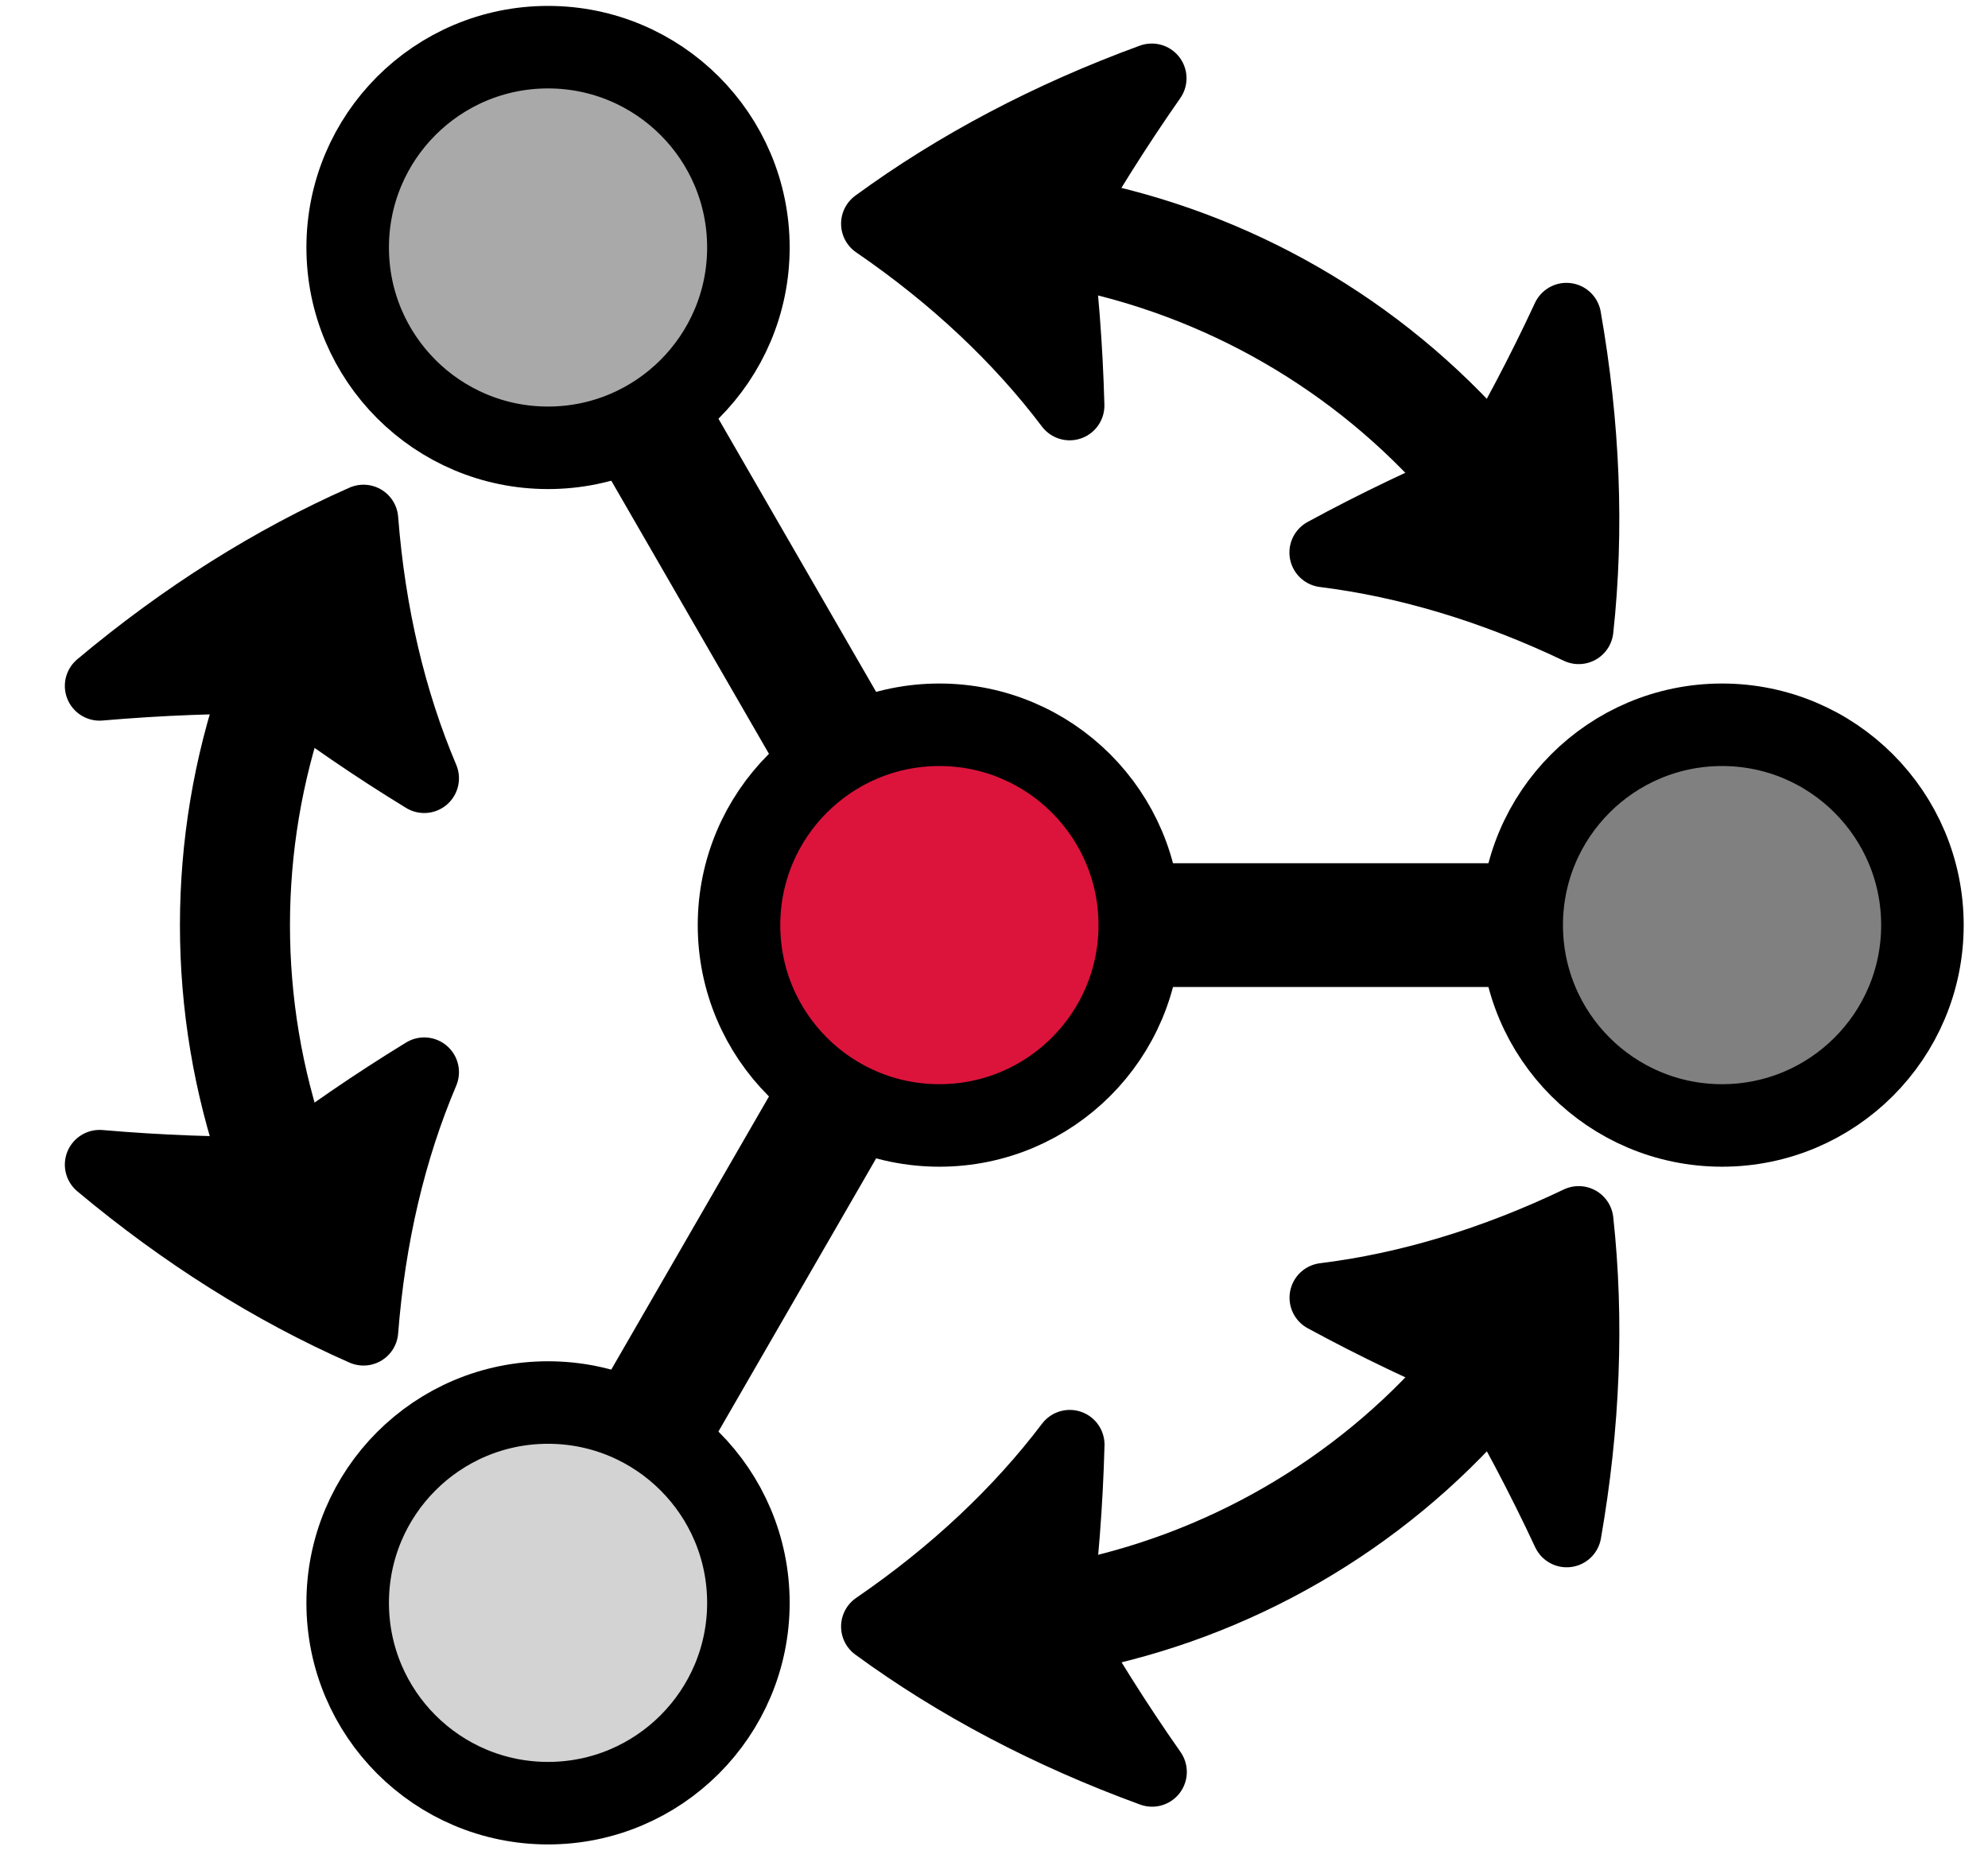
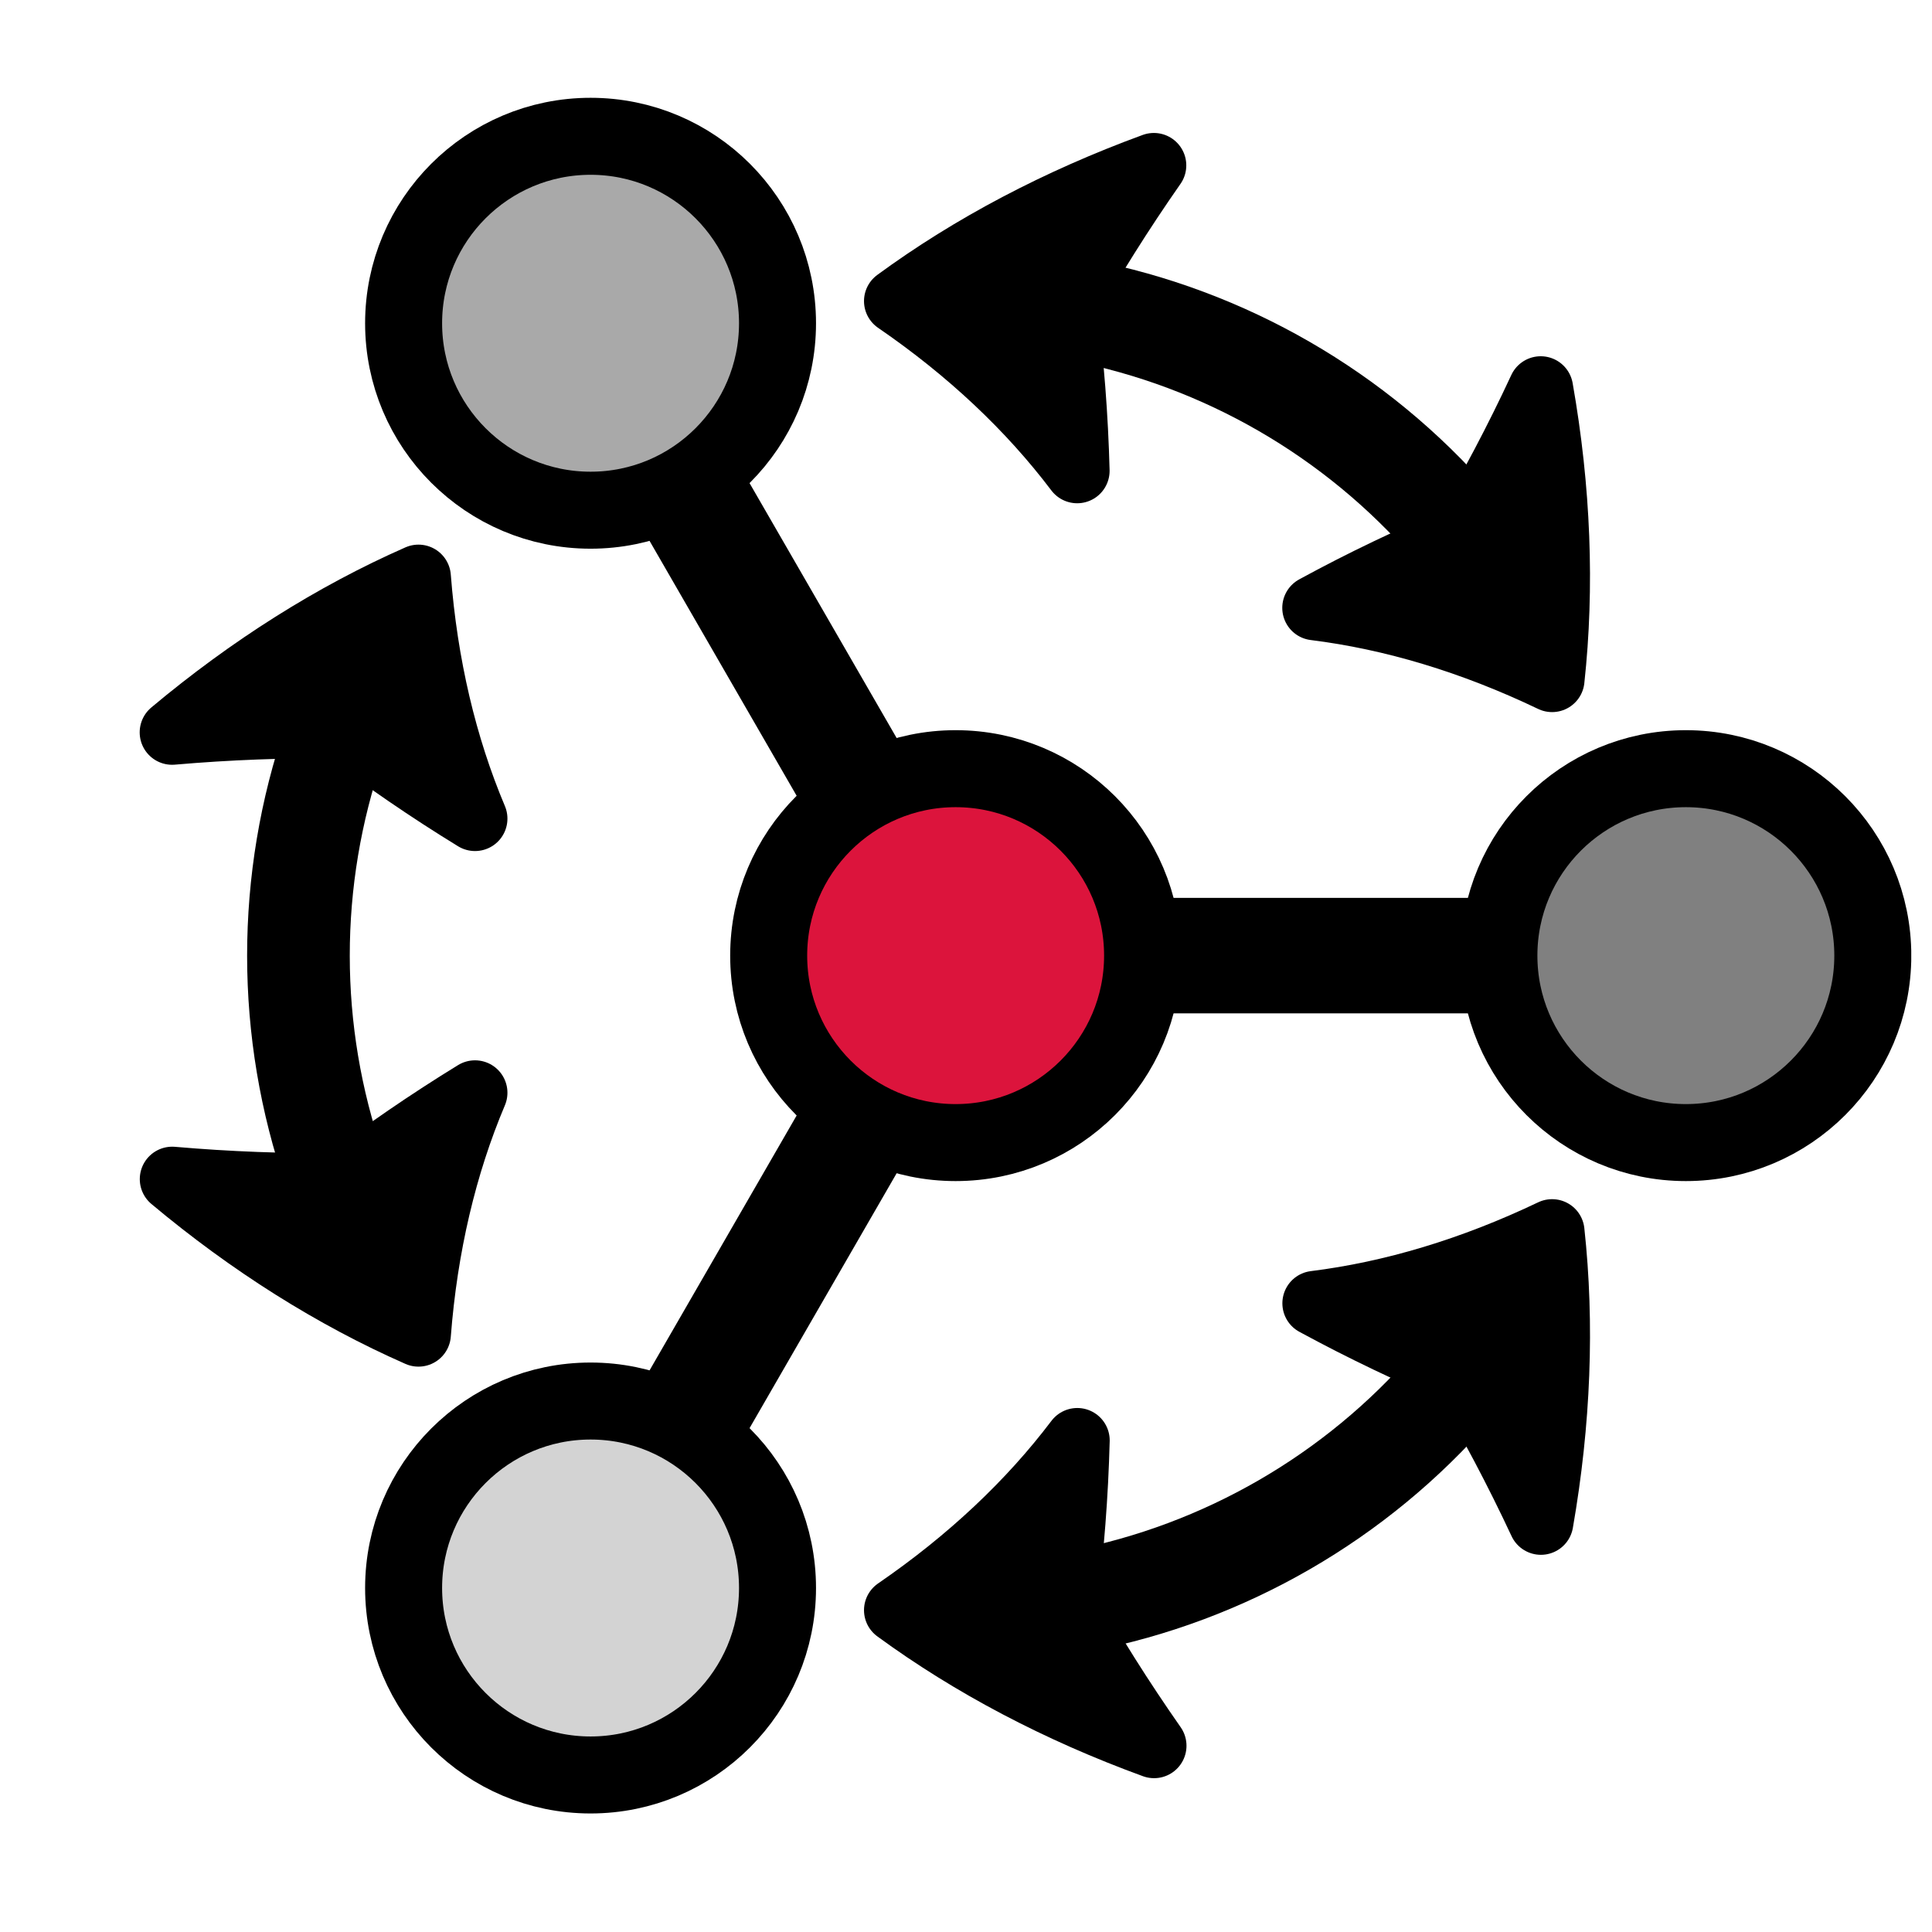
- <svg xmlns="http://www.w3.org/2000/svg" width="71.119" height="66.6" viewBox="0 0 71.119 66.6">
+ <svg xmlns="http://www.w3.org/2000/svg" width="74.195pt" height="74.195pt" viewBox="0 0 74.195 74.195">
  <defs>
    <clipPath id="clip-0">
-       <path clip-rule="nonzero" d="M 0 0.211 L 70.25 0.211 L 70.25 65.996 L 0 65.996 Z M 0 0.211 " />
+       <path clip-rule="nonzero" d="M 0 0 L 73.398 0 L 73.398 73.398 L 0 73.398 Z M 0 0 " />
    </clipPath>
    <clipPath id="clip-1">
-       <path clip-rule="nonzero" d="M 0 0.211 L 70.25 0.211 L 70.25 65.996 L 0 65.996 Z M 0 0.211 " />
+       <path clip-rule="nonzero" d="M 0 0 L 73.398 0 L 73.398 73.398 L 0 73.398 Z M 0 0 " />
    </clipPath>
    <clipPath id="clip-2">
-       <path clip-rule="nonzero" d="M 12 0.211 L 70.25 0.211 L 70.25 65.996 L 12 65.996 Z M 12 0.211 " />
+       <path clip-rule="nonzero" d="M 15 0 L 73.398 0 L 73.398 73.398 L 15 73.398 Z M 15 0 " />
    </clipPath>
    <clipPath id="clip-3">
-       <path clip-rule="nonzero" d="M 0 0.211 L 69 0.211 L 69 58 L 0 58 Z M 0 0.211 " />
+       <path clip-rule="nonzero" d="M 0 11 L 72 11 L 72 73.398 L 0 73.398 Z M 0 11 " />
    </clipPath>
    <clipPath id="clip-4">
-       <path clip-rule="nonzero" d="M 0 8 L 69 8 L 69 65.996 L 0 65.996 Z M 0 8 " />
+       <path clip-rule="nonzero" d="M 0 0 L 73.398 0 L 73.398 73.398 L 0 73.398 Z M 0 0 " />
    </clipPath>
    <clipPath id="clip-5">
-       <path clip-rule="nonzero" d="M 0 0.211 L 70.25 0.211 L 70.25 65.996 L 0 65.996 Z M 0 0.211 " />
+       <path clip-rule="nonzero" d="M 0 0 L 69 0 L 69 73.398 L 0 73.398 Z M 0 0 " />
    </clipPath>
    <clipPath id="clip-6">
-       <path clip-rule="nonzero" d="M 0 0.211 L 66 0.211 L 66 65.996 L 0 65.996 Z M 0 0.211 " />
-     </clipPath>
-     <clipPath id="clip-7">
-       <path clip-rule="nonzero" d="M 0 0.211 L 70.25 0.211 L 70.25 65.996 L 0 65.996 Z M 0 0.211 " />
+       <path clip-rule="nonzero" d="M 0 0 L 73.398 0 L 73.398 73.398 L 0 73.398 Z M 0 0 " />
    </clipPath>
  </defs>
-   <path fill="none" stroke-width="4.483" stroke-linecap="butt" stroke-linejoin="miter" stroke="rgb(0%, 0%, 0%)" stroke-opacity="1" stroke-miterlimit="10" d="M 5.668 0.001 L 22.677 0.001 " transform="matrix(0.987764, 0, 0, -0.987764, 33.60471, 33.10245)" />
+   <path fill="none" stroke-width="4.483" stroke-linecap="butt" stroke-linejoin="miter" stroke="rgb(0%, 0%, 0%)" stroke-opacity="1" stroke-miterlimit="10" d="M 5.67 -0 L 22.676 -0 " transform="matrix(0.989267, 0, 0, -0.989267, 36.69982, 36.69883)" />
  <g clip-path="url(#clip-0)">
-     <path fill="none" stroke-width="4.483" stroke-linecap="butt" stroke-linejoin="miter" stroke="rgb(0%, 0%, 0%)" stroke-opacity="1" stroke-miterlimit="10" d="M -2.835 4.909 L -11.337 19.64 " transform="matrix(0.987764, 0, 0, -0.987764, 33.60471, 33.10245)" />
-     <path fill="none" stroke-width="4.483" stroke-linecap="butt" stroke-linejoin="miter" stroke="rgb(0%, 0%, 0%)" stroke-opacity="1" stroke-miterlimit="10" d="M -2.835 -4.911 L -11.337 -19.638 " transform="matrix(0.987764, 0, 0, -0.987764, 33.60471, 33.10245)" />
+     <path fill="none" stroke-width="4.483" stroke-linecap="butt" stroke-linejoin="miter" stroke="rgb(0%, 0%, 0%)" stroke-opacity="1" stroke-miterlimit="10" d="M -2.836 4.908 L -11.337 19.64 " transform="matrix(0.989267, 0, 0, -0.989267, 36.69982, 36.69883)" />
+     <path fill="none" stroke-width="4.483" stroke-linecap="butt" stroke-linejoin="miter" stroke="rgb(0%, 0%, 0%)" stroke-opacity="1" stroke-miterlimit="10" d="M -2.836 -4.909 L -11.337 -19.641 " transform="matrix(0.989267, 0, 0, -0.989267, 36.69982, 36.69883)" />
  </g>
-   <path fill-rule="nonzero" fill="rgb(86.4%, 7.999%, 23.499%)" fill-opacity="1" d="M 40.773 33.102 C 40.773 29.145 37.562 25.934 33.605 25.934 C 29.645 25.934 26.438 29.145 26.438 33.102 C 26.438 37.062 29.645 40.27 33.605 40.27 C 37.562 40.27 40.773 37.062 40.773 33.102 Z M 40.773 33.102 " />
+   <path fill-rule="nonzero" fill="rgb(86.4%, 7.999%, 23.499%)" fill-opacity="1" d="M 43.879 36.699 C 43.879 32.734 40.664 29.52 36.699 29.52 C 32.734 29.52 29.52 32.734 29.52 36.699 C 29.52 40.664 32.734 43.879 36.699 43.879 C 40.664 43.879 43.879 40.664 43.879 36.699 Z M 43.879 36.699 " />
  <g clip-path="url(#clip-1)">
-     <path fill="none" stroke-width="2.989" stroke-linecap="butt" stroke-linejoin="miter" stroke="rgb(0%, 0%, 0%)" stroke-opacity="1" stroke-miterlimit="10" d="M 7.258 0.001 C 7.258 4.007 4.007 7.258 0.001 7.258 C -4.009 7.258 -7.256 4.007 -7.256 0.001 C -7.256 -4.009 -4.009 -7.256 0.001 -7.256 C 4.007 -7.256 7.258 -4.009 7.258 0.001 Z M 7.258 0.001 " transform="matrix(0.987764, 0, 0, -0.987764, 33.60471, 33.10245)" />
+     <path fill="none" stroke-width="2.989" stroke-linecap="butt" stroke-linejoin="miter" stroke="rgb(0%, 0%, 0%)" stroke-opacity="1" stroke-miterlimit="10" d="M 7.257 -0 C 7.257 4.007 4.007 7.257 -0.001 7.257 C -4.008 7.257 -7.258 4.007 -7.258 -0 C -7.258 -4.008 -4.008 -7.258 -0.001 -7.258 C 4.007 -7.258 7.257 -4.008 7.257 -0 Z M 7.257 -0 " transform="matrix(0.989267, 0, 0, -0.989267, 36.69982, 36.69883)" />
  </g>
-   <path fill-rule="nonzero" fill="rgb(50%, 50%, 50%)" fill-opacity="1" d="M 68.773 33.102 C 68.773 29.145 65.562 25.934 61.605 25.934 C 57.645 25.934 54.438 29.145 54.438 33.102 C 54.438 37.062 57.645 40.27 61.605 40.27 C 65.562 40.27 68.773 37.062 68.773 33.102 Z M 68.773 33.102 " />
+   <path fill-rule="nonzero" fill="rgb(50%, 50%, 50%)" fill-opacity="1" d="M 71.922 36.699 C 71.922 32.734 68.707 29.52 64.742 29.52 C 60.777 29.52 57.562 32.734 57.562 36.699 C 57.562 40.664 60.777 43.879 64.742 43.879 C 68.707 43.879 71.922 40.664 71.922 36.699 Z M 71.922 36.699 " />
  <g clip-path="url(#clip-2)">
-     <path fill="none" stroke-width="2.989" stroke-linecap="butt" stroke-linejoin="miter" stroke="rgb(0%, 0%, 0%)" stroke-opacity="1" stroke-miterlimit="10" d="M 35.604 0.001 C 35.604 4.007 32.354 7.258 28.348 7.258 C 24.338 7.258 21.091 4.007 21.091 0.001 C 21.091 -4.009 24.338 -7.256 28.348 -7.256 C 32.354 -7.256 35.604 -4.009 35.604 0.001 Z M 35.604 0.001 " transform="matrix(0.987764, 0, 0, -0.987764, 33.60471, 33.10245)" />
+     <path fill="none" stroke-width="2.989" stroke-linecap="butt" stroke-linejoin="miter" stroke="rgb(0%, 0%, 0%)" stroke-opacity="1" stroke-miterlimit="10" d="M 35.604 -0 C 35.604 4.007 32.354 7.257 28.347 7.257 C 24.339 7.257 21.089 4.007 21.089 -0 C 21.089 -4.008 24.339 -7.258 28.347 -7.258 C 32.354 -7.258 35.604 -4.008 35.604 -0 Z M 35.604 -0 " transform="matrix(0.989267, 0, 0, -0.989267, 36.69982, 36.69883)" />
  </g>
-   <path fill-rule="nonzero" fill="rgb(66.399%, 66.399%, 66.399%)" fill-opacity="1" d="M 26.773 8.855 C 26.773 4.895 23.562 1.688 19.605 1.688 C 15.645 1.688 12.438 4.895 12.438 8.855 C 12.438 12.812 15.645 16.023 19.605 16.023 C 23.562 16.023 26.773 12.812 26.773 8.855 Z M 26.773 8.855 " />
+   <path fill-rule="nonzero" fill="rgb(66.399%, 66.399%, 66.399%)" fill-opacity="1" stroke-width="2.989" stroke-linecap="butt" stroke-linejoin="miter" stroke="rgb(0%, 0%, 0%)" stroke-opacity="1" stroke-miterlimit="10" d="M -6.915 24.548 C -6.915 28.556 -10.164 31.806 -14.172 31.806 C -18.18 31.806 -21.43 28.556 -21.43 24.548 C -21.43 20.54 -18.18 17.291 -14.172 17.291 C -10.164 17.291 -6.915 20.54 -6.915 24.548 Z M -6.915 24.548 " transform="matrix(0.989267, 0, 0, -0.989267, 36.69982, 36.69883)" />
+   <path fill-rule="nonzero" fill="rgb(82.799%, 82.799%, 82.799%)" fill-opacity="1" d="M 29.859 60.984 C 29.859 57.02 26.645 53.805 22.68 53.805 C 18.715 53.805 15.5 57.02 15.5 60.984 C 15.5 64.949 18.715 68.164 22.68 68.164 C 26.645 68.164 29.859 64.949 29.859 60.984 Z M 29.859 60.984 " />
  <g clip-path="url(#clip-3)">
-     <path fill="none" stroke-width="2.989" stroke-linecap="butt" stroke-linejoin="miter" stroke="rgb(0%, 0%, 0%)" stroke-opacity="1" stroke-miterlimit="10" d="M -6.916 24.547 C -6.916 28.557 -10.167 31.804 -14.173 31.804 C -18.183 31.804 -21.429 28.557 -21.429 24.547 C -21.429 20.541 -18.183 17.291 -14.173 17.291 C -10.167 17.291 -6.916 20.541 -6.916 24.547 Z M -6.916 24.547 " transform="matrix(0.987764, 0, 0, -0.987764, 33.60471, 33.10245)" />
+     <path fill="none" stroke-width="2.989" stroke-linecap="butt" stroke-linejoin="miter" stroke="rgb(0%, 0%, 0%)" stroke-opacity="1" stroke-miterlimit="10" d="M -6.915 -24.549 C -6.915 -20.541 -10.164 -17.291 -14.172 -17.291 C -18.18 -17.291 -21.43 -20.541 -21.43 -24.549 C -21.43 -28.557 -18.18 -31.807 -14.172 -31.807 C -10.164 -31.807 -6.915 -28.557 -6.915 -24.549 Z M -6.915 -24.549 " transform="matrix(0.989267, 0, 0, -0.989267, 36.69982, 36.69883)" />
  </g>
-   <path fill-rule="nonzero" fill="rgb(82.799%, 82.799%, 82.799%)" fill-opacity="1" d="M 26.773 57.352 C 26.773 53.391 23.562 50.184 19.605 50.184 C 15.645 50.184 12.438 53.391 12.438 57.352 C 12.438 61.309 15.645 64.52 19.605 64.52 C 23.562 64.52 26.773 61.309 26.773 57.352 Z M 26.773 57.352 " />
  <g clip-path="url(#clip-4)">
-     <path fill="none" stroke-width="2.989" stroke-linecap="butt" stroke-linejoin="miter" stroke="rgb(0%, 0%, 0%)" stroke-opacity="1" stroke-miterlimit="10" d="M -6.916 -24.55 C -6.916 -20.54 -10.167 -17.293 -14.173 -17.293 C -18.183 -17.293 -21.429 -20.54 -21.429 -24.55 C -21.429 -28.556 -18.183 -31.806 -14.173 -31.806 C -10.167 -31.806 -6.916 -28.556 -6.916 -24.55 Z M -6.916 -24.55 " transform="matrix(0.987764, 0, 0, -0.987764, 33.60471, 33.10245)" />
+     <path fill="none" stroke-width="3.985" stroke-linecap="butt" stroke-linejoin="miter" stroke="rgb(0%, 0%, 0%)" stroke-opacity="1" stroke-miterlimit="10" d="M 19.277 16.718 C 15.533 21.03 10.44 23.972 4.833 25.054 " transform="matrix(0.989267, 0, 0, -0.989267, 36.69982, 36.69883)" />
  </g>
+   <path fill-rule="nonzero" fill="rgb(0%, 0%, 0%)" fill-opacity="1" stroke-width="2.517" stroke-linecap="butt" stroke-linejoin="round" stroke="rgb(0%, 0%, 0%)" stroke-opacity="1" stroke-miterlimit="10" d="M 23.154 10.712 C 23.545 14.305 23.399 18.112 22.712 22.009 C 21.788 20.019 20.773 18.1 19.675 16.244 C 17.701 15.423 15.786 14.507 13.938 13.5 C 16.955 13.125 20.062 12.193 23.154 10.712 Z M 23.154 10.712 " transform="matrix(0.989267, 0, 0, -0.989267, 36.69982, 36.69883)" />
+   <path fill-rule="nonzero" fill="rgb(0%, 0%, 0%)" fill-opacity="1" stroke-width="2.517" stroke-linecap="butt" stroke-linejoin="round" stroke="rgb(0%, 0%, 0%)" stroke-opacity="1" stroke-miterlimit="10" d="M -2.299 25.409 C 0.529 23.47 2.886 21.243 4.718 18.819 C 4.663 20.927 4.501 23.04 4.224 25.16 C 5.283 27.04 6.44 28.88 7.695 30.677 C 3.984 29.318 0.615 27.545 -2.299 25.409 Z M -2.299 25.409 " transform="matrix(0.989267, 0, 0, -0.989267, 36.69982, 36.69883)" />
  <g clip-path="url(#clip-5)">
-     <path fill="none" stroke-width="3.985" stroke-linecap="butt" stroke-linejoin="miter" stroke="rgb(0%, 0%, 0%)" stroke-opacity="1" stroke-miterlimit="10" d="M 19.276 16.717 C 15.535 21.028 10.437 23.97 4.833 25.054 " transform="matrix(0.987764, 0, 0, -0.987764, 33.60471, 33.10245)" />
+     <path fill="none" stroke-width="3.985" stroke-linecap="butt" stroke-linejoin="miter" stroke="rgb(0%, 0%, 0%)" stroke-opacity="1" stroke-miterlimit="10" d="M -24.115 8.335 C -25.979 2.937 -25.979 -2.946 -24.111 -8.34 " transform="matrix(0.989267, 0, 0, -0.989267, 36.69982, 36.69883)" />
  </g>
-   <path fill-rule="nonzero" fill="rgb(0%, 0%, 0%)" fill-opacity="1" stroke-width="2.517" stroke-linecap="butt" stroke-linejoin="round" stroke="rgb(0%, 0%, 0%)" stroke-opacity="1" stroke-miterlimit="10" d="M 23.155 10.714 C 23.547 14.305 23.396 18.113 22.712 22.008 C 21.787 20.019 20.774 18.097 19.675 16.247 C 17.702 15.42 15.788 14.507 13.937 13.498 C 16.954 13.122 20.063 12.189 23.155 10.714 Z M 23.155 10.714 " transform="matrix(0.987764, 0, 0, -0.987764, 33.60471, 33.10245)" />
-   <path fill-rule="nonzero" fill="rgb(0%, 0%, 0%)" fill-opacity="1" stroke-width="2.517" stroke-linecap="butt" stroke-linejoin="round" stroke="rgb(0%, 0%, 0%)" stroke-opacity="1" stroke-miterlimit="10" d="M -2.301 25.409 C 0.527 23.472 2.888 21.245 4.719 18.821 C 4.663 20.925 4.501 23.041 4.224 25.16 C 5.28 27.039 6.439 28.882 7.693 30.677 C 3.983 29.321 0.618 27.545 -2.301 25.409 Z M -2.301 25.409 " transform="matrix(0.987764, 0, 0, -0.987764, 33.60471, 33.10245)" />
+   <path fill-rule="nonzero" fill="rgb(0%, 0%, 0%)" fill-opacity="1" stroke-width="2.517" stroke-linecap="butt" stroke-linejoin="round" stroke="rgb(0%, 0%, 0%)" stroke-opacity="1" stroke-miterlimit="10" d="M -20.853 14.696 C -24.162 13.239 -27.384 11.206 -30.417 8.667 C -28.233 8.856 -26.062 8.939 -23.906 8.916 C -22.208 7.62 -20.455 6.42 -18.658 5.318 C -19.842 8.122 -20.589 11.281 -20.853 14.696 Z M -20.853 14.696 " transform="matrix(0.989267, 0, 0, -0.989267, 36.69982, 36.69883)" />
+   <path fill-rule="nonzero" fill="rgb(0%, 0%, 0%)" fill-opacity="1" stroke-width="2.517" stroke-linecap="butt" stroke-linejoin="round" stroke="rgb(0%, 0%, 0%)" stroke-opacity="1" stroke-miterlimit="10" d="M -20.853 -14.697 C -20.589 -11.278 -19.842 -8.123 -18.658 -5.323 C -20.455 -6.425 -22.204 -7.625 -23.906 -8.92 C -26.058 -8.948 -28.229 -8.865 -30.413 -8.676 C -27.384 -11.211 -24.162 -13.24 -20.853 -14.697 Z M -20.853 -14.697 " transform="matrix(0.989267, 0, 0, -0.989267, 36.69982, 36.69883)" />
  <g clip-path="url(#clip-6)">
-     <path fill="none" stroke-width="3.985" stroke-linecap="butt" stroke-linejoin="miter" stroke="rgb(0%, 0%, 0%)" stroke-opacity="1" stroke-miterlimit="10" d="M -24.115 8.333 C -25.977 2.939 -25.977 -2.945 -24.115 -8.339 " transform="matrix(0.987764, 0, 0, -0.987764, 33.60471, 33.10245)" />
+     <path fill="none" stroke-width="3.985" stroke-linecap="butt" stroke-linejoin="miter" stroke="rgb(0%, 0%, 0%)" stroke-opacity="1" stroke-miterlimit="10" d="M 4.84 -25.051 C 10.444 -23.969 15.541 -21.023 19.281 -16.711 " transform="matrix(0.989267, 0, 0, -0.989267, 36.69982, 36.69883)" />
  </g>
-   <path fill-rule="nonzero" fill="rgb(0%, 0%, 0%)" fill-opacity="1" stroke-width="2.517" stroke-linecap="butt" stroke-linejoin="round" stroke="rgb(0%, 0%, 0%)" stroke-opacity="1" stroke-miterlimit="10" d="M -20.856 14.696 C -24.162 13.237 -27.385 11.208 -30.414 8.666 C -28.231 8.855 -26.06 8.938 -23.905 8.915 C -22.208 7.618 -20.457 6.419 -18.657 5.32 C -19.844 8.12 -20.591 11.28 -20.856 14.696 Z M -20.856 14.696 " transform="matrix(0.987764, 0, 0, -0.987764, 33.60471, 33.10245)" />
-   <path fill-rule="nonzero" fill="rgb(0%, 0%, 0%)" fill-opacity="1" stroke-width="2.517" stroke-linecap="butt" stroke-linejoin="round" stroke="rgb(0%, 0%, 0%)" stroke-opacity="1" stroke-miterlimit="10" d="M -20.856 -14.695 C -20.591 -11.278 -19.844 -8.122 -18.657 -5.326 C -20.453 -6.425 -22.205 -7.624 -23.905 -8.921 C -26.06 -8.944 -28.231 -8.865 -30.414 -8.676 C -27.385 -11.211 -24.162 -13.239 -20.856 -14.695 Z M -20.856 -14.695 " transform="matrix(0.987764, 0, 0, -0.987764, 33.60471, 33.10245)" />
-   <g clip-path="url(#clip-7)">
-     <path fill="none" stroke-width="3.985" stroke-linecap="butt" stroke-linejoin="miter" stroke="rgb(0%, 0%, 0%)" stroke-opacity="1" stroke-miterlimit="10" d="M 4.841 -25.052 C 10.445 -23.968 15.539 -21.026 19.28 -16.711 " transform="matrix(0.987764, 0, 0, -0.987764, 33.60471, 33.10245)" />
-   </g>
-   <path fill-rule="nonzero" fill="rgb(0%, 0%, 0%)" fill-opacity="1" stroke-width="2.517" stroke-linecap="butt" stroke-linejoin="round" stroke="rgb(0%, 0%, 0%)" stroke-opacity="1" stroke-miterlimit="10" d="M -2.301 -25.408 C 0.614 -27.543 3.987 -29.319 7.704 -30.675 C 6.447 -28.88 5.288 -27.041 4.232 -25.162 C 4.505 -23.039 4.667 -20.927 4.723 -18.819 C 2.888 -21.243 0.527 -23.47 -2.301 -25.408 Z M -2.301 -25.408 " transform="matrix(0.987764, 0, 0, -0.987764, 33.60471, 33.10245)" />
-   <path fill-rule="nonzero" fill="rgb(0%, 0%, 0%)" fill-opacity="1" stroke-width="2.517" stroke-linecap="butt" stroke-linejoin="round" stroke="rgb(0%, 0%, 0%)" stroke-opacity="1" stroke-miterlimit="10" d="M 23.155 -10.712 C 20.063 -12.191 16.954 -13.125 13.941 -13.496 C 15.792 -14.501 17.706 -15.418 19.679 -16.241 C 20.778 -18.096 21.791 -20.014 22.72 -22.003 C 23.4 -18.111 23.547 -14.307 23.155 -10.712 Z M 23.155 -10.712 " transform="matrix(0.987764, 0, 0, -0.987764, 33.60471, 33.10245)" />
+   <path fill-rule="nonzero" fill="rgb(0%, 0%, 0%)" fill-opacity="1" stroke-width="2.517" stroke-linecap="butt" stroke-linejoin="round" stroke="rgb(0%, 0%, 0%)" stroke-opacity="1" stroke-miterlimit="10" d="M -2.299 -25.41 C 0.615 -27.542 3.988 -29.319 7.703 -30.673 C 6.448 -28.877 5.287 -27.041 4.232 -25.161 C 4.505 -23.041 4.667 -20.924 4.722 -18.82 C 2.89 -21.244 0.525 -23.471 -2.299 -25.41 Z M -2.299 -25.41 " transform="matrix(0.989267, 0, 0, -0.989267, 36.69982, 36.69883)" />
+   <path fill-rule="nonzero" fill="rgb(0%, 0%, 0%)" fill-opacity="1" stroke-width="2.517" stroke-linecap="butt" stroke-linejoin="round" stroke="rgb(0%, 0%, 0%)" stroke-opacity="1" stroke-miterlimit="10" d="M 23.154 -10.713 C 20.062 -12.19 16.955 -13.122 13.942 -13.497 C 15.79 -14.5 17.705 -15.416 19.679 -16.241 C 20.777 -18.093 21.792 -20.016 22.72 -22.002 C 23.399 -18.109 23.545 -14.306 23.154 -10.713 Z M 23.154 -10.713 " transform="matrix(0.989267, 0, 0, -0.989267, 36.69982, 36.69883)" />
</svg>
